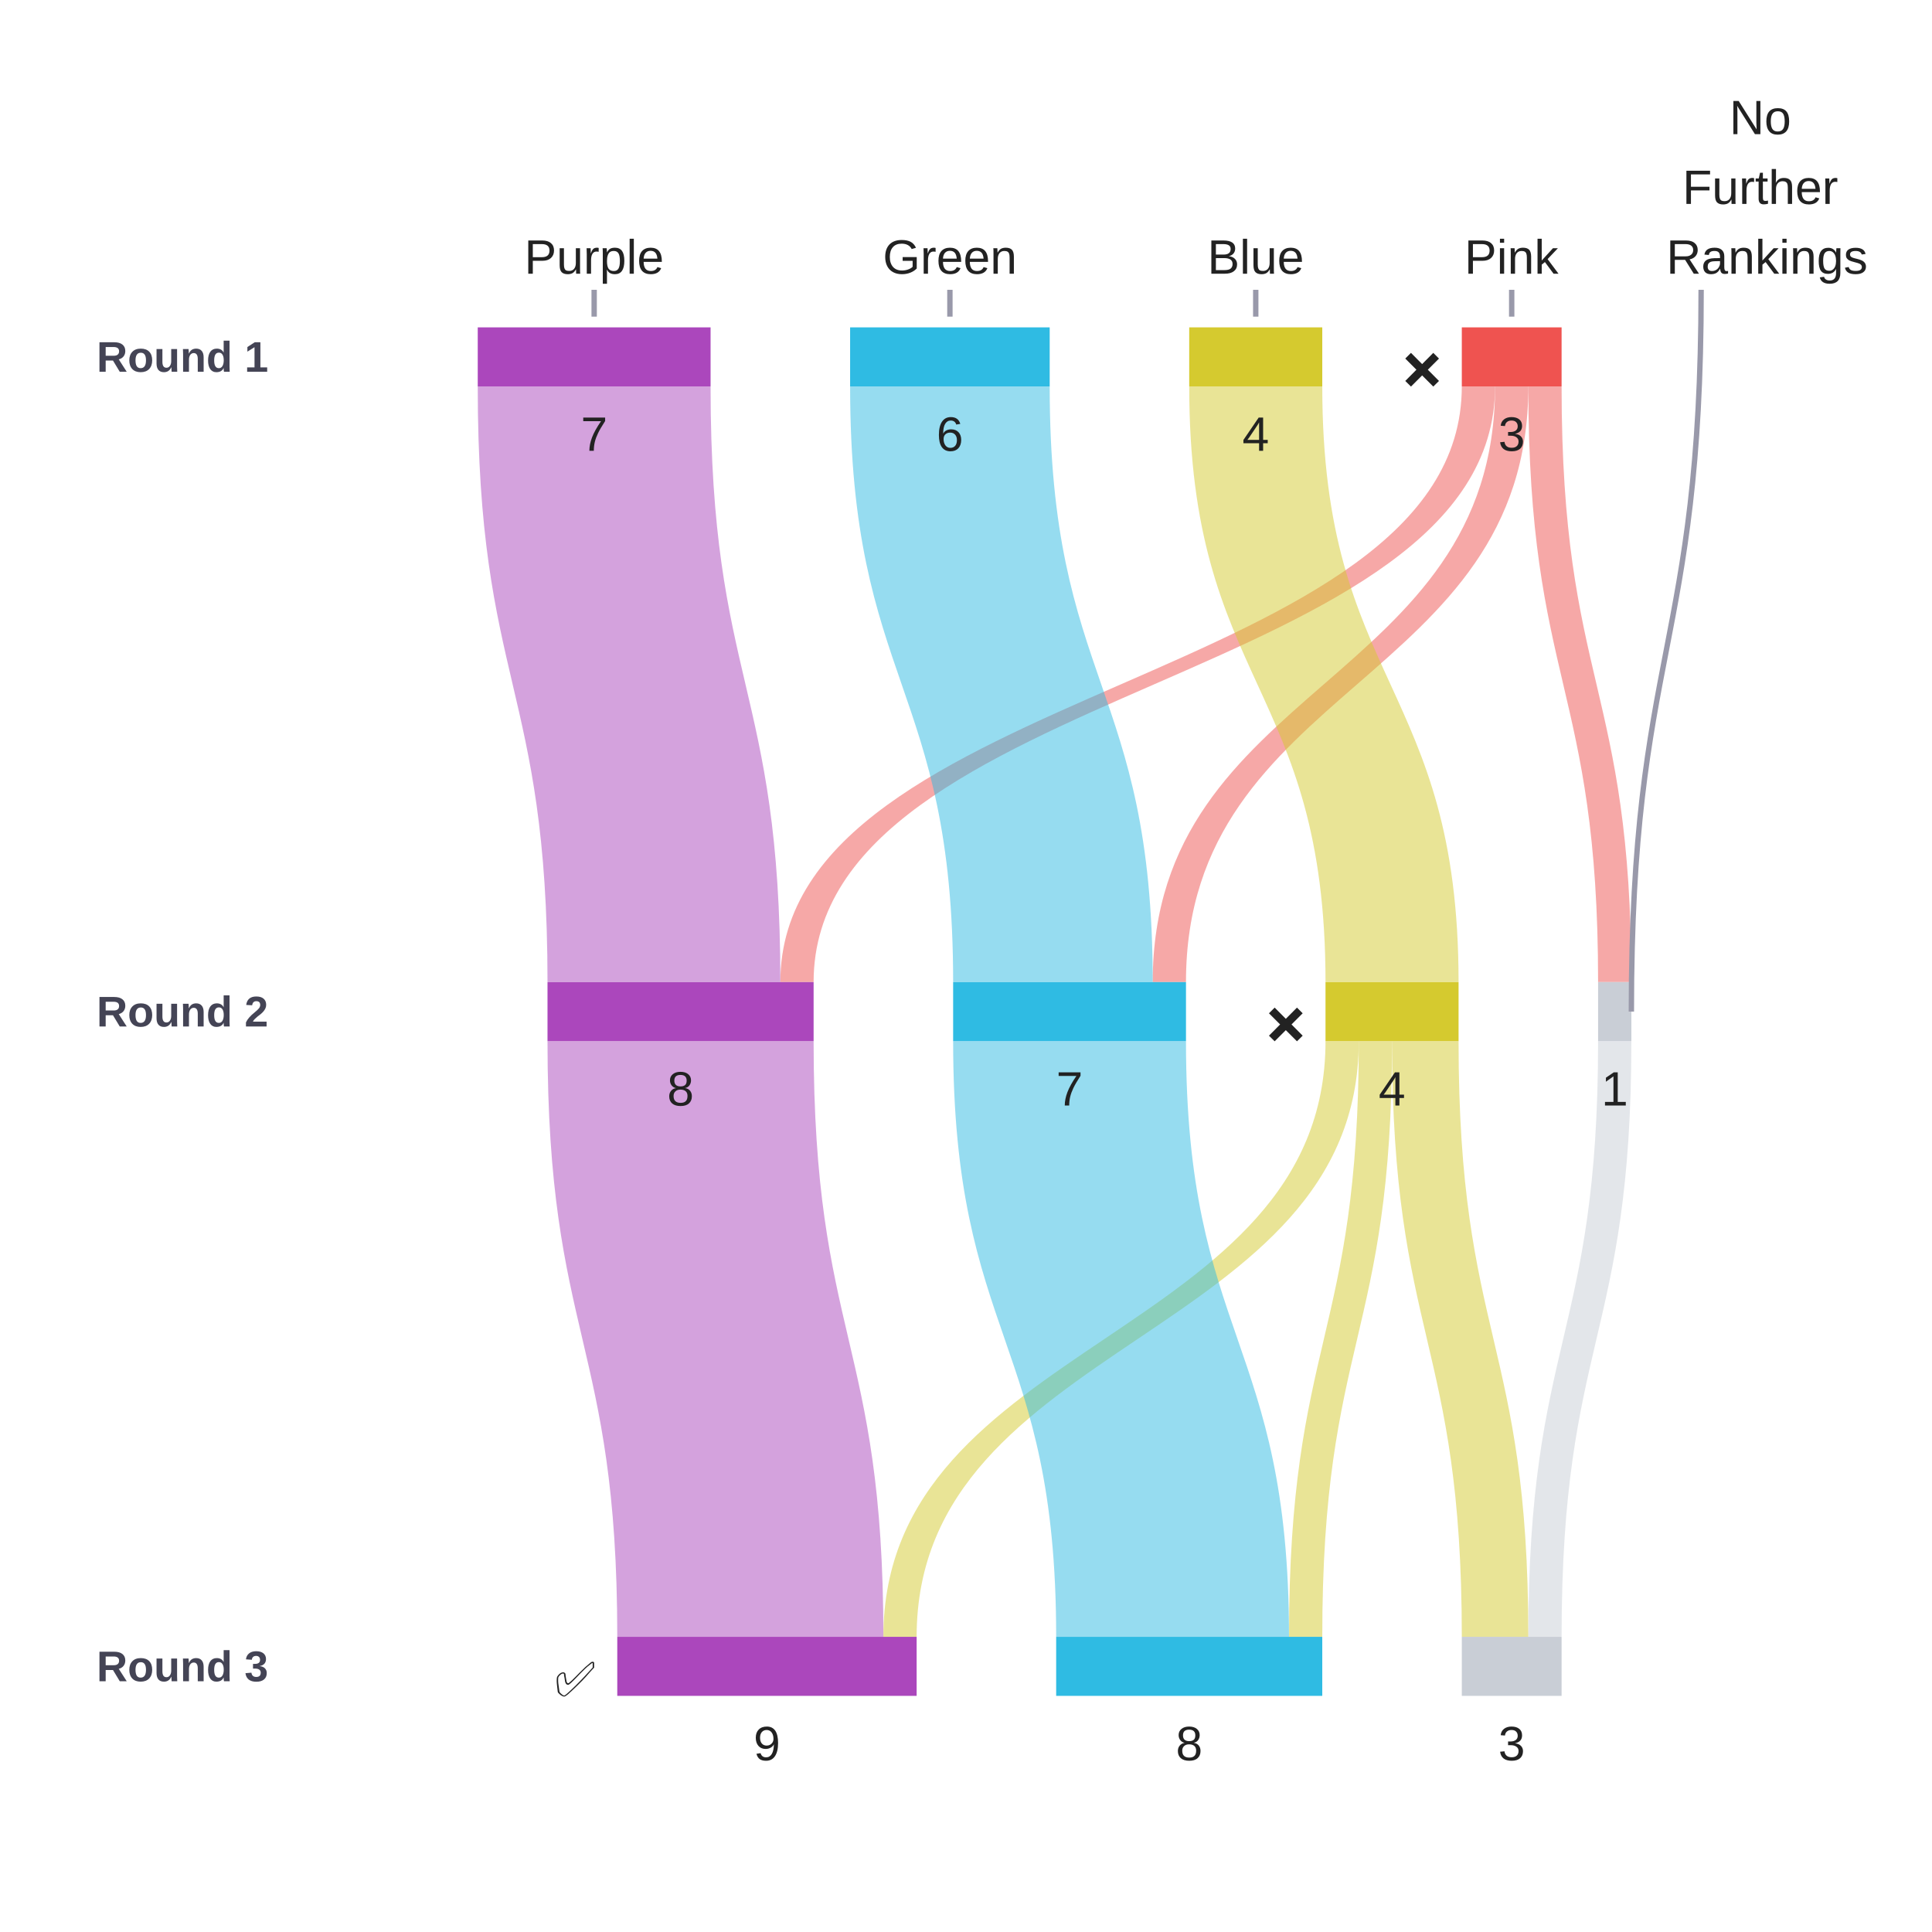
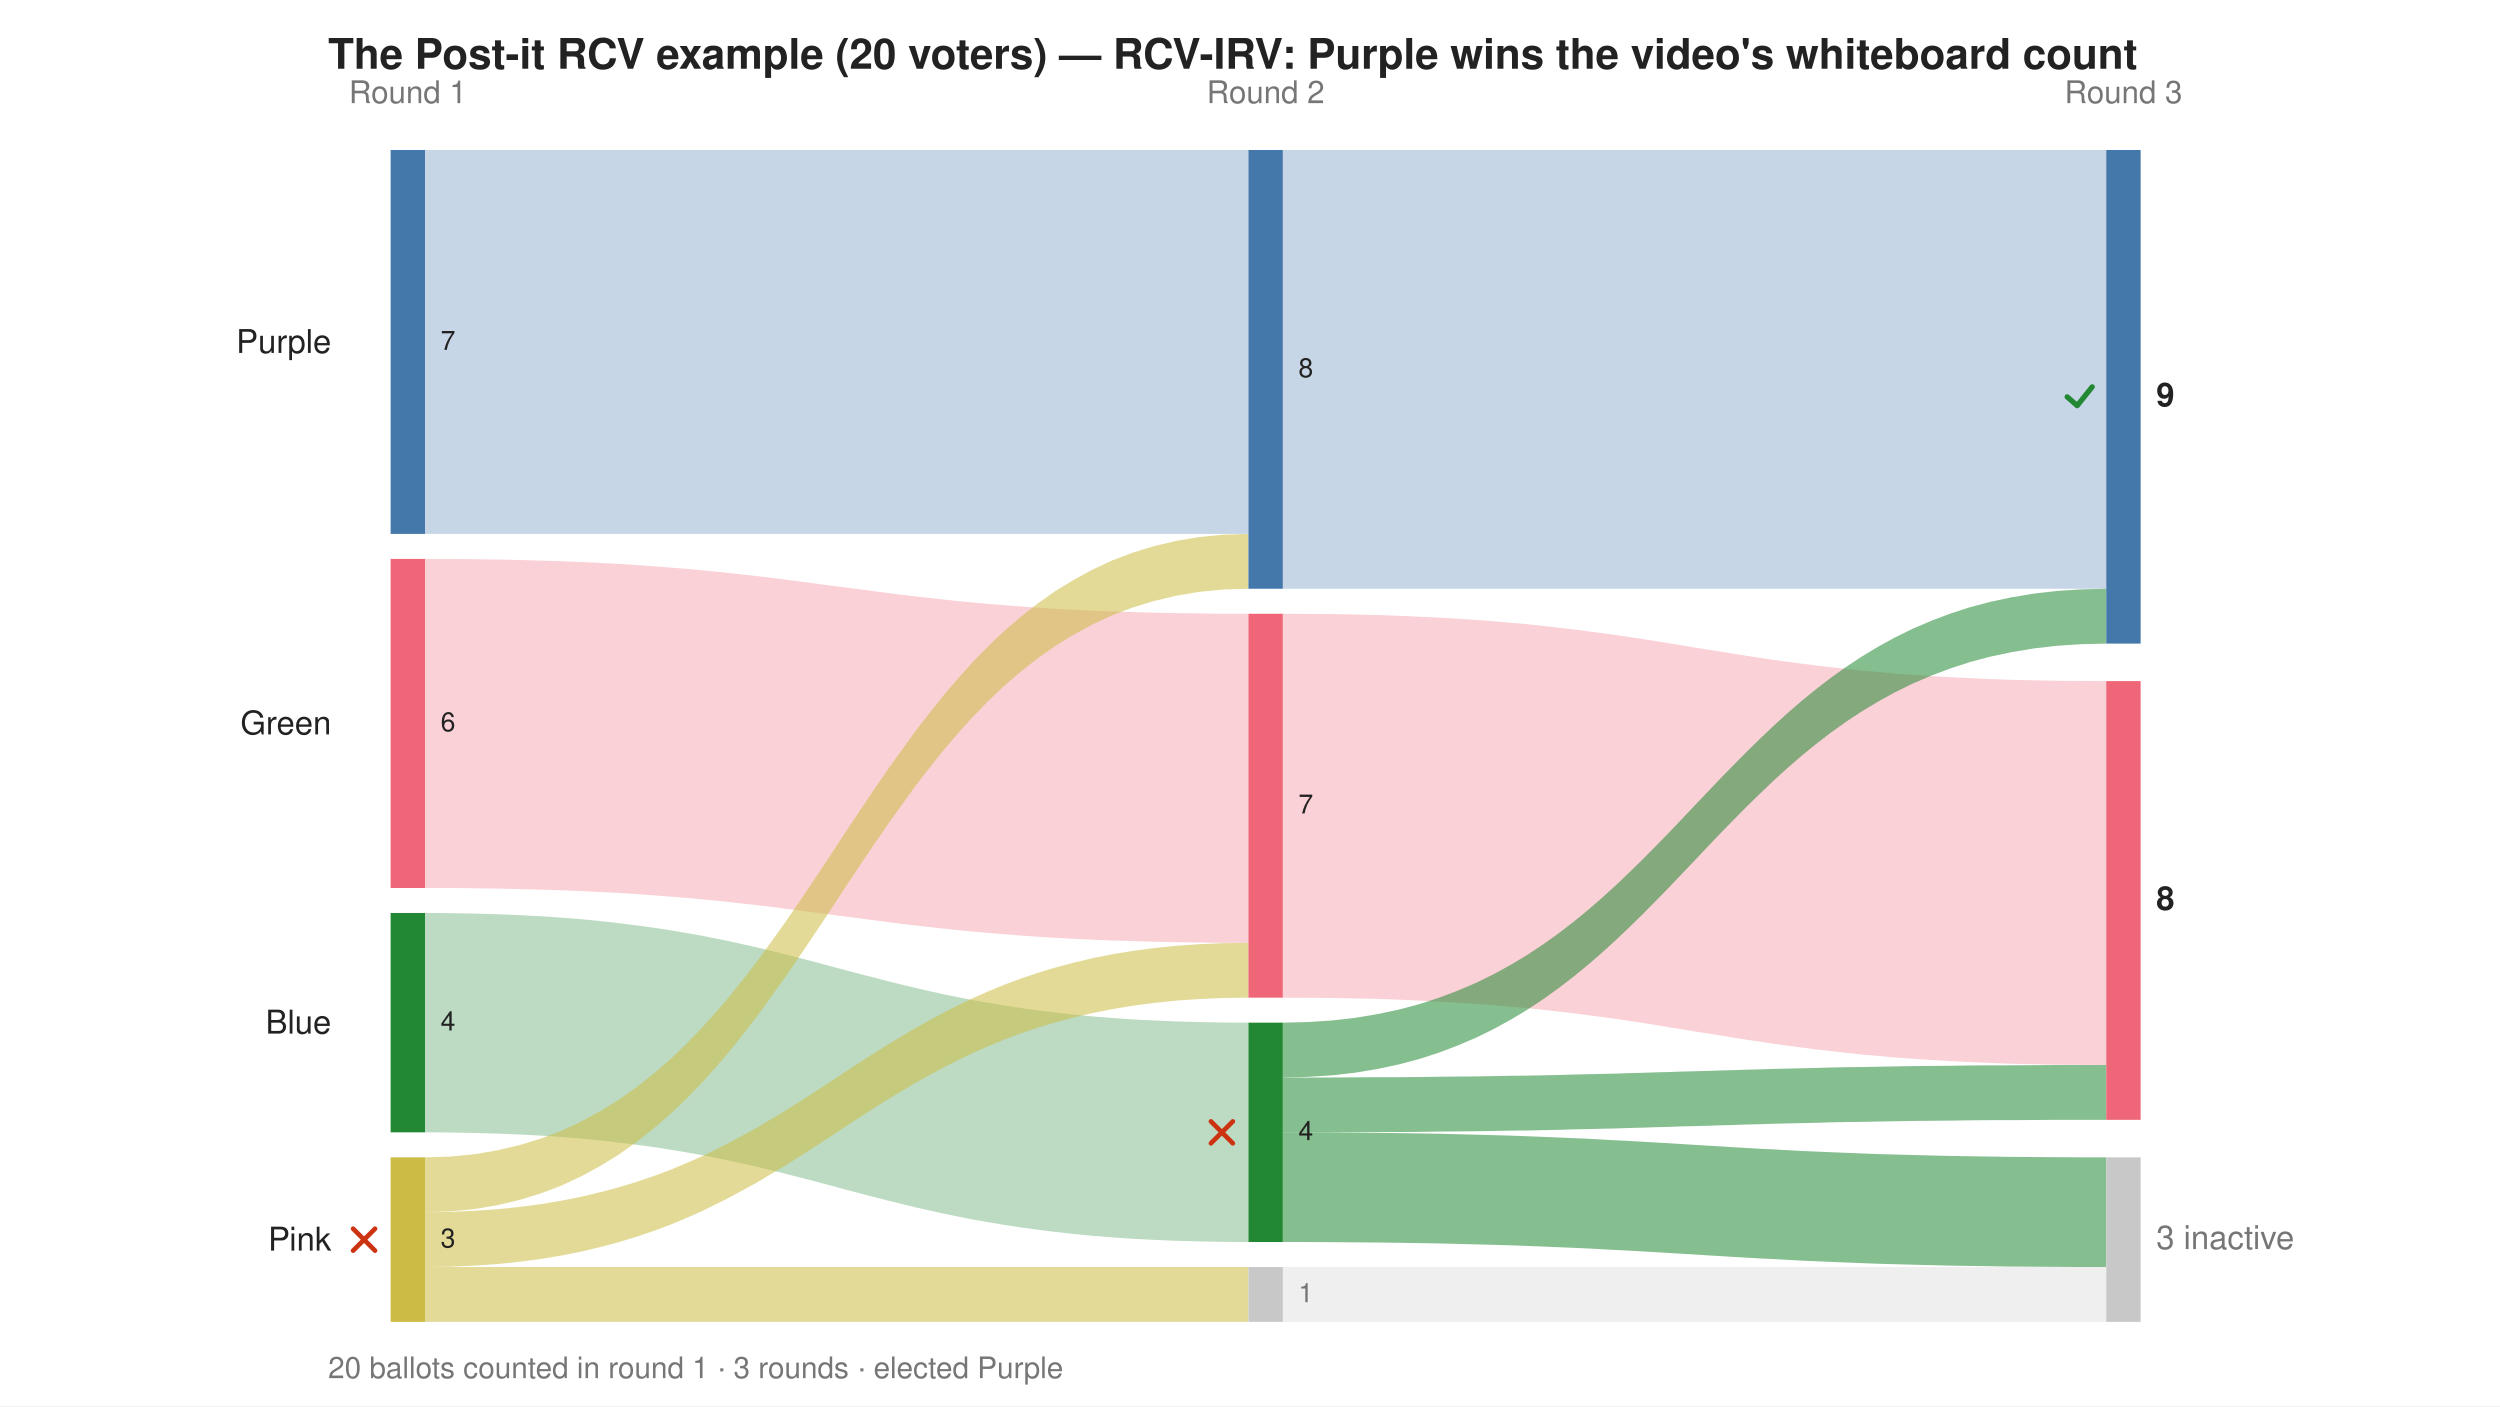
- <svg xmlns="http://www.w3.org/2000/svg" role="img" aria-label="Vote transfer Sankey diagram" width="360" height="360">
-   <style>
-   text { font-family: -apple-system, "Helvetica Neue", Arial, sans-serif; fill: #222; }
-   .value-label { font-size: 9px; }
-   .name-label  { font-size: 9px; }
-   .round-label { font-size: 8px; font-weight: 600; fill: #445; }
-   .marker      { font-size: 9px; }
-   .name-tick   { stroke: #99a; fill: none; stroke-width: 1; }
- </style>
-   <rect x="0" y="0" width="100%" height="100%" fill="#ffffff" />
-   <path class="ribbon" role="presentation" d="M278.584,72 C278.584,127.5 214.792,127.5 214.792,183 L220.99,183 C220.99,127.5 284.782,127.5 284.782,72 Z" fill="#ef5350" fill-opacity="0.5" />
-   <path class="ribbon" role="presentation" d="M272.386,72 C272.386,127.5 145.406,127.5 145.406,183 L151.604,183 C151.604,127.5 278.584,127.5 278.584,72 Z" fill="#ef5350" fill-opacity="0.5" />
-   <path class="ribbon" role="presentation" d="M284.782,72 C284.782,127.5 297.782,127.5 297.782,183 L303.98,183 C303.98,127.5 290.98,127.5 290.98,72 Z" fill="#ef5350" fill-opacity="0.5" />
-   <path class="ribbon" role="presentation" d="M89.02,72 C89.02,127.5 102.02,127.5 102.02,183 L145.406,183 C145.406,127.5 132.406,127.5 132.406,72 Z" fill="#ab47bc" fill-opacity="0.5" />
-   <path class="ribbon" role="presentation" d="M158.406,72 C158.406,127.5 177.604,127.5 177.604,183 L214.792,183 C214.792,127.5 195.594,127.5 195.594,72 Z" fill="#2fbbe3" fill-opacity="0.5" />
-   <path class="ribbon" role="presentation" d="M221.594,72 C221.594,127.5 246.99,127.5 246.99,183 L271.782,183 C271.782,127.5 246.386,127.5 246.386,72 Z" fill="#d5ca2f" fill-opacity="0.5" />
-   <path class="ribbon" role="presentation" d="M253.188,194 C253.188,249.5 240.188,249.5 240.188,305 L246.386,305 C246.386,249.5 259.386,249.5 259.386,194 Z" fill="#d5ca2f" fill-opacity="0.5" />
-   <path class="ribbon" role="presentation" d="M246.99,194 C246.99,249.5 164.604,249.5 164.604,305 L170.802,305 C170.802,249.5 253.188,249.5 253.188,194 Z" fill="#d5ca2f" fill-opacity="0.5" />
-   <path class="ribbon" role="presentation" d="M259.386,194 C259.386,249.5 272.386,249.5 272.386,305 L284.782,305 C284.782,249.5 271.782,249.5 271.782,194 Z" fill="#d5ca2f" fill-opacity="0.5" />
-   <path class="ribbon" role="presentation" d="M102.02,194 C102.02,249.5 115.02,249.5 115.02,305 L164.604,305 C164.604,249.5 151.604,249.5 151.604,194 Z" fill="#ab47bc" fill-opacity="0.5" />
-   <path class="ribbon" role="presentation" d="M177.604,194 C177.604,249.5 196.802,249.5 196.802,305 L240.188,305 C240.188,249.5 220.99,249.5 220.99,194 Z" fill="#2fbbe3" fill-opacity="0.5" />
-   <path class="ribbon" role="presentation" d="M297.782,194 C297.782,249.5 284.782,249.5 284.782,305 L290.98,305 C290.98,249.5 303.98,249.5 303.98,194 Z" fill="#c9ced6" fill-opacity="0.5" />
-   <rect class="node" role="presentation" x="89.02" y="61" width="43.386" height="11" fill="#ab47bc" />
-   <rect class="node" role="presentation" x="158.406" y="61" width="37.188" height="11" fill="#2fbbe3" />
-   <rect class="node" role="presentation" x="221.594" y="61" width="24.792" height="11" fill="#d5ca2f" />
-   <rect class="node" role="presentation" x="272.386" y="61" width="18.594" height="11" fill="#ef5350" />
-   <rect class="node" role="presentation" x="102.02" y="183" width="49.584" height="11" fill="#ab47bc" />
-   <rect class="node" role="presentation" x="177.604" y="183" width="43.386" height="11" fill="#2fbbe3" />
-   <rect class="node" role="presentation" x="246.99" y="183" width="24.792" height="11" fill="#d5ca2f" />
-   <rect class="node" role="presentation" x="297.782" y="183" width="6.198" height="11" fill="#c9ced6" />
-   <rect class="node" role="presentation" x="115.02" y="305" width="55.782" height="11" fill="#ab47bc" />
-   <rect class="node" role="presentation" x="196.802" y="305" width="49.584" height="11" fill="#2fbbe3" />
-   <rect class="node" role="presentation" x="272.386" y="305" width="18.594" height="11" fill="#c9ced6" />
-   <text class="value-label" text-anchor="middle" x="110.713" y="84">7</text>
-   <text class="value-label" text-anchor="middle" x="177" y="84">6</text>
-   <text class="value-label" text-anchor="middle" x="233.99" y="84">4</text>
-   <text class="value-label" text-anchor="middle" x="281.683" y="84">3</text>
-   <text class="marker" text-anchor="end" x="268.386" y="72">❌</text>
-   <text class="value-label" text-anchor="middle" x="126.812" y="206">8</text>
-   <text class="value-label" text-anchor="middle" x="199.297" y="206">7</text>
-   <text class="value-label" text-anchor="middle" x="259.386" y="206">4</text>
-   <text class="marker" text-anchor="end" x="242.99" y="194">❌</text>
-   <text class="value-label" text-anchor="middle" x="300.881" y="206">1</text>
-   <text class="value-label" text-anchor="middle" x="142.911" y="328">9</text>
-   <text class="marker" text-anchor="end" x="111.02" y="316">✅</text>
-   <text class="value-label" text-anchor="middle" x="221.594" y="328">8</text>
-   <text class="value-label" text-anchor="middle" x="281.683" y="328">3</text>
-   <text class="round-label" text-anchor="end" dominant-baseline="central" x="50" y="66.5">Round 1</text>
-   <text class="round-label" text-anchor="end" dominant-baseline="central" x="50" y="188.5">Round 2</text>
-   <text class="round-label" text-anchor="end" dominant-baseline="central" x="50" y="310.5">Round 3</text>
-   <path class="name-tick" d="M 110.713,54 L 110.713,59" />
-   <path class="name-tick" d="M 177,54 L 177,59" />
-   <path class="name-tick" d="M 233.99,54 L 233.99,59" />
-   <path class="name-tick" d="M 281.683,54 L 281.683,59" />
-   <path class="name-tick" d="M 316.98,54 C 316.98,121.25 303.98,121.25 303.98,188.5" />
-   <text class="name-label" text-anchor="middle">
-     <tspan x="110.713" y="51">Purple</tspan>
-   </text>
-   <text class="name-label" text-anchor="middle">
-     <tspan x="177" y="51">Green</tspan>
-   </text>
-   <text class="name-label" text-anchor="middle">
-     <tspan x="233.99" y="51">Blue</tspan>
-   </text>
-   <text class="name-label" text-anchor="middle">
-     <tspan x="281.632" y="51">Pink</tspan>
-   </text>
-   <text class="name-label" text-anchor="middle">
-     <tspan x="329.261" y="25">No</tspan>
-     <tspan x="329.261" y="38">Further</tspan>
-     <tspan x="329.261" y="51">Rankings</tspan>
-   </text>
+ <svg xmlns="http://www.w3.org/2000/svg" viewBox="0 0 1600 900" width="1600" height="900" font-family="Helvetica,Arial,sans-serif">
+   <rect x="0.0" y="0.0" width="1600.0" height="900.0" fill="#FFFFFF" />
+   <text x="210.0" y="44.0" font-size="27" text-anchor="start" fill="#222222" font-weight="bold">The Post-it RCV example (20 voters) — RCV-IRV: Purple wins the video's whiteboard count</text>
+   <text x="261.0" y="66.0" font-size="20" text-anchor="middle" fill="#767676" font-weight="normal">Round 1</text>
+   <text x="810.0" y="66.0" font-size="20" text-anchor="middle" fill="#767676" font-weight="normal">Round 2</text>
+   <text x="1359.0" y="66.0" font-size="20" text-anchor="middle" fill="#767676" font-weight="normal">Round 3</text>
+   <polygon points="272.0,96.0 288.1,96.0 303.6,96.0 318.4,96.0 332.7,96.0 346.4,96.0 359.5,96.0 372.1,96.0 384.2,96.0 395.9,96.0 407.1,96.0 418.0,96.0 428.5,96.0 438.6,96.0 448.4,96.0 457.9,96.0 467.2,96.0 476.2,96.0 485.1,96.0 493.7,96.0 502.3,96.0 510.7,96.0 519.0,96.0 527.3,96.0 535.5,96.0 543.7,96.0 552.0,96.0 560.3,96.0 568.7,96.0 577.3,96.0 585.9,96.0 594.8,96.0 603.8,96.0 613.1,96.0 622.6,96.0 632.4,96.0 642.5,96.0 653.0,96.0 663.9,96.0 675.1,96.0 686.8,96.0 698.9,96.0 711.5,96.0 724.6,96.0 738.3,96.0 752.6,96.0 767.4,96.0 782.9,96.0 799.0,96.0 799.0,341.7 782.9,341.7 767.4,341.7 752.6,341.7 738.3,341.7 724.6,341.7 711.5,341.7 698.9,341.7 686.8,341.7 675.1,341.7 663.9,341.7 653.0,341.7 642.5,341.7 632.4,341.7 622.6,341.7 613.1,341.7 603.8,341.7 594.8,341.7 585.9,341.7 577.3,341.7 568.7,341.7 560.3,341.7 552.0,341.7 543.7,341.7 535.5,341.7 527.3,341.7 519.0,341.7 510.7,341.7 502.3,341.7 493.7,341.7 485.1,341.7 476.2,341.7 467.2,341.7 457.9,341.7 448.4,341.7 438.6,341.7 428.5,341.7 418.0,341.7 407.1,341.7 395.9,341.7 384.2,341.7 372.1,341.7 359.5,341.7 346.4,341.7 332.7,341.7 318.4,341.7 303.6,341.7 288.1,341.7 272.0,341.7" fill="#4477AA" fill-opacity="0.3" />
+   <polygon points="272.0,357.7 288.1,357.7 303.6,357.9 318.4,358.1 332.7,358.4 346.4,358.8 359.5,359.2 372.1,359.7 384.2,360.3 395.9,360.9 407.1,361.6 418.0,362.4 428.5,363.2 438.6,364.0 448.4,364.9 457.9,365.8 467.2,366.8 476.2,367.8 485.1,368.8 493.7,369.8 502.3,370.9 510.7,372.0 519.0,373.1 527.3,374.2 535.5,375.3 543.7,376.3 552.0,377.4 560.3,378.5 568.7,379.6 577.3,380.7 585.9,381.7 594.8,382.7 603.8,383.7 613.1,384.7 622.6,385.6 632.4,386.5 642.5,387.3 653.0,388.1 663.9,388.9 675.1,389.6 686.8,390.2 698.9,390.8 711.5,391.3 724.6,391.7 738.3,392.1 752.6,392.4 767.4,392.6 782.9,392.8 799.0,392.8 799.0,603.4 782.9,603.4 767.4,603.2 752.6,603.0 738.3,602.7 724.6,602.3 711.5,601.9 698.9,601.4 686.8,600.8 675.1,600.2 663.9,599.5 653.0,598.7 642.5,597.9 632.4,597.1 622.6,596.2 613.1,595.3 603.8,594.3 594.8,593.3 585.9,592.3 577.3,591.3 568.7,590.2 560.3,589.1 552.0,588.0 543.7,586.9 535.5,585.9 527.3,584.8 519.0,583.7 510.7,582.6 502.3,581.5 493.7,580.4 485.1,579.4 476.2,578.4 467.2,577.4 457.9,576.4 448.4,575.5 438.6,574.6 428.5,573.8 418.0,573.0 407.1,572.2 395.9,571.5 384.2,570.9 372.1,570.3 359.5,569.8 346.4,569.4 332.7,569.0 318.4,568.7 303.6,568.5 288.1,568.3 272.0,568.3" fill="#EE6677" fill-opacity="0.3" />
+   <polygon points="272.0,584.3 288.1,584.4 303.6,584.7 318.4,585.1 332.7,585.7 346.4,586.4 359.5,587.3 372.1,588.3 384.2,589.5 395.9,590.8 407.1,592.2 418.0,593.7 428.5,595.3 438.6,597.0 448.4,598.7 457.9,600.6 467.2,602.5 476.2,604.5 485.1,606.5 493.7,608.6 502.3,610.7 510.7,612.9 519.0,615.0 527.3,617.2 535.5,619.4 543.7,621.6 552.0,623.8 560.3,625.9 568.7,628.1 577.3,630.2 585.9,632.3 594.8,634.3 603.8,636.3 613.1,638.2 622.6,640.1 632.4,641.8 642.5,643.5 653.0,645.1 663.9,646.6 675.1,648.0 686.8,649.3 698.9,650.5 711.5,651.5 724.6,652.4 738.3,653.1 752.6,653.7 767.4,654.1 782.9,654.4 799.0,654.5 799.0,794.9 782.9,794.8 767.4,794.5 752.6,794.1 738.3,793.5 724.6,792.8 711.5,791.9 698.9,790.9 686.8,789.7 675.1,788.4 663.9,787.0 653.0,785.5 642.5,783.9 632.4,782.2 622.6,780.5 613.1,778.6 603.8,776.7 594.8,774.7 585.9,772.7 577.3,770.6 568.7,768.5 560.3,766.3 552.0,764.2 543.7,762.0 535.5,759.8 527.3,757.6 519.0,755.4 510.7,753.3 502.3,751.1 493.7,749.0 485.1,746.9 476.2,744.9 467.2,742.9 457.9,741.0 448.4,739.1 438.6,737.4 428.5,735.7 418.0,734.1 407.1,732.6 395.9,731.2 384.2,729.9 372.1,728.7 359.5,727.7 346.4,726.8 332.7,726.1 318.4,725.5 303.6,725.1 288.1,724.8 272.0,724.7" fill="#228833" fill-opacity="0.3" />
+   <polygon points="272.0,740.7 288.1,740.2 303.6,738.7 318.4,736.2 332.7,732.8 346.4,728.6 359.5,723.6 372.1,717.7 384.2,711.1 395.9,703.9 407.1,696.0 418.0,687.4 428.5,678.4 438.6,668.8 448.4,658.7 457.9,648.2 467.2,637.3 476.2,626.0 485.1,614.5 493.7,602.6 502.3,590.6 510.7,578.4 519.0,566.1 527.3,553.7 535.5,541.2 543.7,528.7 552.0,516.3 560.3,504.0 568.7,491.8 577.3,479.8 585.9,467.9 594.8,456.4 603.8,445.1 613.1,434.2 622.6,423.7 632.4,413.6 642.5,404.0 653.0,395.0 663.9,386.4 675.1,378.5 686.8,371.3 698.9,364.7 711.5,358.8 724.6,353.8 738.3,349.6 752.6,346.2 767.4,343.7 782.9,342.2 799.0,341.7 799.0,376.8 782.9,377.3 767.4,378.8 752.6,381.3 738.3,384.7 724.6,388.9 711.5,393.9 698.9,399.8 686.8,406.4 675.1,413.6 663.9,421.5 653.0,430.1 642.5,439.1 632.4,448.7 622.6,458.8 613.1,469.3 603.8,480.2 594.8,491.5 585.9,503.0 577.3,514.9 568.7,526.9 560.3,539.1 552.0,551.4 543.7,563.8 535.5,576.3 527.3,588.8 519.0,601.2 510.7,613.5 502.3,625.7 493.7,637.7 485.1,649.6 476.2,661.1 467.2,672.4 457.9,683.3 448.4,693.8 438.6,703.9 428.5,713.5 418.0,722.5 407.1,731.1 395.9,739.0 384.2,746.2 372.1,752.8 359.5,758.7 346.4,763.7 332.7,767.9 318.4,771.3 303.6,773.8 288.1,775.3 272.0,775.8" fill="#CCBB44" fill-opacity="0.55" />
+   <polygon points="272.0,775.8 288.1,775.6 303.6,774.9 318.4,773.9 332.7,772.4 346.4,770.6 359.5,768.4 372.1,765.9 384.2,763.0 395.9,759.9 407.1,756.5 418.0,752.8 428.5,748.9 438.6,744.7 448.4,740.4 457.9,735.8 467.2,731.1 476.2,726.2 485.1,721.3 493.7,716.1 502.3,711.0 510.7,705.7 519.0,700.4 527.3,695.0 535.5,689.6 543.7,684.2 552.0,678.8 560.3,673.5 568.7,668.2 577.3,663.1 585.9,657.9 594.8,653.0 603.8,648.1 613.1,643.4 622.6,638.8 632.4,634.5 642.5,630.3 653.0,626.4 663.9,622.7 675.1,619.3 686.8,616.2 698.9,613.3 711.5,610.8 724.6,608.6 738.3,606.8 752.6,605.3 767.4,604.3 782.9,603.6 799.0,603.4 799.0,638.5 782.9,638.7 767.4,639.4 752.6,640.4 738.3,641.9 724.6,643.7 711.5,645.9 698.9,648.4 686.8,651.3 675.1,654.4 663.9,657.8 653.0,661.5 642.5,665.4 632.4,669.6 622.6,673.9 613.1,678.5 603.8,683.2 594.8,688.1 585.9,693.0 577.3,698.2 568.7,703.3 560.3,708.6 552.0,713.9 543.7,719.3 535.5,724.7 527.3,730.1 519.0,735.5 510.7,740.8 502.3,746.1 493.7,751.2 485.1,756.4 476.2,761.3 467.2,766.2 457.9,770.9 448.4,775.5 438.6,779.8 428.5,784.0 418.0,787.9 407.1,791.6 395.9,795.0 384.2,798.1 372.1,801.0 359.5,803.5 346.4,805.7 332.7,807.5 318.4,809.0 303.6,810.0 288.1,810.7 272.0,810.9" fill="#CCBB44" fill-opacity="0.55" />
+   <polygon points="272.0,810.9 288.1,810.9 303.6,810.9 318.4,810.9 332.7,810.9 346.4,810.9 359.5,810.9 372.1,810.9 384.2,810.9 395.9,810.9 407.1,810.9 418.0,810.9 428.5,810.9 438.6,810.9 448.4,810.9 457.9,810.9 467.2,810.9 476.2,810.9 485.1,810.9 493.7,810.9 502.3,810.9 510.7,810.9 519.0,810.9 527.3,810.9 535.5,810.9 543.7,810.9 552.0,810.9 560.3,810.9 568.7,810.9 577.3,810.9 585.9,810.9 594.8,810.9 603.8,810.9 613.1,810.9 622.6,810.9 632.4,810.9 642.5,810.9 653.0,810.9 663.9,810.9 675.1,810.9 686.8,810.9 698.9,810.9 711.5,810.9 724.6,810.9 738.3,810.9 752.6,810.9 767.4,810.9 782.9,810.9 799.0,810.9 799.0,846.0 782.9,846.0 767.4,846.0 752.6,846.0 738.3,846.0 724.6,846.0 711.5,846.0 698.9,846.0 686.8,846.0 675.1,846.0 663.9,846.0 653.0,846.0 642.5,846.0 632.4,846.0 622.6,846.0 613.1,846.0 603.8,846.0 594.8,846.0 585.9,846.0 577.3,846.0 568.7,846.0 560.3,846.0 552.0,846.0 543.7,846.0 535.5,846.0 527.3,846.0 519.0,846.0 510.7,846.0 502.3,846.0 493.7,846.0 485.1,846.0 476.2,846.0 467.2,846.0 457.9,846.0 448.4,846.0 438.6,846.0 428.5,846.0 418.0,846.0 407.1,846.0 395.9,846.0 384.2,846.0 372.1,846.0 359.5,846.0 346.4,846.0 332.7,846.0 318.4,846.0 303.6,846.0 288.1,846.0 272.0,846.0" fill="#CCBB44" fill-opacity="0.55" />
+   <polygon points="821.0,96.0 837.1,96.0 852.6,96.0 867.4,96.0 881.7,96.0 895.4,96.0 908.5,96.0 921.1,96.0 933.2,96.0 944.9,96.0 956.1,96.0 967.0,96.0 977.5,96.0 987.6,96.0 997.4,96.0 1006.9,96.0 1016.2,96.0 1025.2,96.0 1034.1,96.0 1042.7,96.0 1051.3,96.0 1059.7,96.0 1068.0,96.0 1076.3,96.0 1084.5,96.0 1092.7,96.0 1101.0,96.0 1109.3,96.0 1117.7,96.0 1126.3,96.0 1134.9,96.0 1143.8,96.0 1152.8,96.0 1162.1,96.0 1171.6,96.0 1181.4,96.0 1191.5,96.0 1202.0,96.0 1212.9,96.0 1224.1,96.0 1235.8,96.0 1247.9,96.0 1260.5,96.0 1273.6,96.0 1287.3,96.0 1301.6,96.0 1316.4,96.0 1331.9,96.0 1348.0,96.0 1348.0,376.8 1331.9,376.8 1316.4,376.8 1301.6,376.8 1287.3,376.8 1273.6,376.8 1260.5,376.8 1247.9,376.8 1235.8,376.8 1224.1,376.8 1212.9,376.8 1202.0,376.8 1191.5,376.8 1181.4,376.8 1171.6,376.8 1162.1,376.8 1152.8,376.8 1143.8,376.8 1134.9,376.8 1126.3,376.8 1117.7,376.8 1109.3,376.8 1101.0,376.8 1092.7,376.8 1084.5,376.8 1076.3,376.8 1068.0,376.8 1059.7,376.8 1051.3,376.8 1042.7,376.8 1034.1,376.8 1025.2,376.8 1016.2,376.8 1006.9,376.8 997.4,376.8 987.6,376.8 977.5,376.8 967.0,376.8 956.1,376.8 944.9,376.8 933.2,376.8 921.1,376.8 908.5,376.8 895.4,376.8 881.7,376.8 867.4,376.8 852.6,376.8 837.1,376.8 821.0,376.8" fill="#4477AA" fill-opacity="0.3" />
+   <polygon points="821.0,392.8 837.1,392.9 852.6,393.0 867.4,393.3 881.7,393.6 895.4,394.1 908.5,394.7 921.1,395.3 933.2,396.0 944.9,396.8 956.1,397.6 967.0,398.6 977.5,399.5 987.6,400.6 997.4,401.7 1006.9,402.8 1016.2,404.0 1025.2,405.2 1034.1,406.4 1042.7,407.7 1051.3,409.0 1059.7,410.3 1068.0,411.7 1076.3,413.0 1084.5,414.4 1092.7,415.7 1101.0,417.0 1109.3,418.4 1117.7,419.7 1126.3,421.0 1134.9,422.3 1143.8,423.5 1152.8,424.7 1162.1,425.9 1171.6,427.0 1181.4,428.1 1191.5,429.2 1202.0,430.1 1212.9,431.1 1224.1,431.9 1235.8,432.7 1247.9,433.4 1260.5,434.0 1273.6,434.6 1287.3,435.1 1301.6,435.4 1316.4,435.7 1331.9,435.8 1348.0,435.9 1348.0,681.6 1331.9,681.5 1316.4,681.4 1301.6,681.1 1287.3,680.8 1273.6,680.3 1260.5,679.7 1247.9,679.1 1235.8,678.4 1224.1,677.6 1212.9,676.8 1202.0,675.8 1191.5,674.9 1181.4,673.8 1171.6,672.7 1162.1,671.6 1152.8,670.4 1143.8,669.2 1134.9,668.0 1126.3,666.7 1117.7,665.4 1109.3,664.1 1101.0,662.7 1092.7,661.4 1084.5,660.1 1076.3,658.7 1068.0,657.4 1059.7,656.0 1051.3,654.7 1042.7,653.4 1034.1,652.1 1025.2,650.9 1016.2,649.7 1006.9,648.5 997.4,647.4 987.6,646.3 977.5,645.2 967.0,644.3 956.1,643.3 944.9,642.5 933.2,641.7 921.1,641.0 908.5,640.4 895.4,639.8 881.7,639.3 867.4,639.0 852.6,638.7 837.1,638.6 821.0,638.5" fill="#EE6677" fill-opacity="0.3" />
+   <polygon points="821.0,654.5 837.1,654.1 852.6,653.1 867.4,651.4 881.7,649.0 895.4,646.1 908.5,642.6 921.1,638.5 933.2,633.9 944.9,628.9 956.1,623.4 967.0,617.4 977.5,611.1 987.6,604.4 997.4,597.4 1006.9,590.1 1016.2,582.5 1025.2,574.7 1034.1,566.6 1042.7,558.4 1051.3,550.0 1059.7,541.5 1068.0,533.0 1076.3,524.3 1084.5,515.6 1092.7,507.0 1101.0,498.3 1109.3,489.8 1117.7,481.3 1126.3,472.9 1134.9,464.7 1143.8,456.6 1152.8,448.8 1162.1,441.2 1171.6,433.9 1181.4,426.9 1191.5,420.2 1202.0,413.9 1212.9,407.9 1224.1,402.4 1235.8,397.4 1247.9,392.8 1260.5,388.7 1273.6,385.2 1287.3,382.3 1301.6,379.9 1316.4,378.2 1331.9,377.2 1348.0,376.8 1348.0,411.9 1331.9,412.3 1316.4,413.3 1301.6,415.0 1287.3,417.4 1273.6,420.3 1260.5,423.8 1247.9,427.9 1235.8,432.5 1224.1,437.5 1212.9,443.0 1202.0,449.0 1191.5,455.3 1181.4,462.0 1171.6,469.0 1162.1,476.3 1152.8,483.9 1143.8,491.7 1134.9,499.8 1126.3,508.0 1117.7,516.4 1109.3,524.9 1101.0,533.4 1092.7,542.1 1084.5,550.8 1076.3,559.4 1068.0,568.1 1059.7,576.6 1051.3,585.1 1042.7,593.5 1034.1,601.7 1025.2,609.8 1016.2,617.6 1006.9,625.2 997.4,632.5 987.6,639.5 977.5,646.2 967.0,652.5 956.1,658.5 944.9,664.0 933.2,669.0 921.1,673.6 908.5,677.7 895.4,681.2 881.7,684.1 867.4,686.5 852.6,688.2 837.1,689.2 821.0,689.6" fill="#228833" fill-opacity="0.55" />
+   <polygon points="821.0,689.6 837.1,689.6 852.6,689.6 867.4,689.5 881.7,689.4 895.4,689.4 908.5,689.3 921.1,689.1 933.2,689.0 944.9,688.9 956.1,688.7 967.0,688.5 977.5,688.4 987.6,688.2 997.4,688.0 1006.9,687.7 1016.2,687.5 1025.2,687.3 1034.1,687.1 1042.7,686.8 1051.3,686.6 1059.7,686.3 1068.0,686.1 1076.3,685.8 1084.5,685.6 1092.7,685.4 1101.0,685.1 1109.3,684.9 1117.7,684.6 1126.3,684.4 1134.9,684.1 1143.8,683.9 1152.8,683.7 1162.1,683.5 1171.6,683.2 1181.4,683.0 1191.5,682.9 1202.0,682.7 1212.9,682.5 1224.1,682.3 1235.8,682.2 1247.9,682.1 1260.5,681.9 1273.6,681.8 1287.3,681.8 1301.6,681.7 1316.4,681.6 1331.9,681.6 1348.0,681.6 1348.0,716.7 1331.9,716.7 1316.4,716.7 1301.6,716.8 1287.3,716.9 1273.6,716.9 1260.5,717.0 1247.9,717.2 1235.8,717.3 1224.1,717.4 1212.9,717.6 1202.0,717.8 1191.5,718.0 1181.4,718.1 1171.6,718.3 1162.1,718.6 1152.8,718.8 1143.8,719.0 1134.9,719.2 1126.3,719.5 1117.7,719.7 1109.3,720.0 1101.0,720.2 1092.7,720.5 1084.5,720.7 1076.3,720.9 1068.0,721.2 1059.7,721.4 1051.3,721.7 1042.7,721.9 1034.1,722.2 1025.2,722.4 1016.2,722.6 1006.9,722.8 997.4,723.1 987.6,723.3 977.5,723.5 967.0,723.6 956.1,723.8 944.9,724.0 933.2,724.1 921.1,724.2 908.5,724.4 895.4,724.5 881.7,724.5 867.4,724.6 852.6,724.7 837.1,724.7 821.0,724.7" fill="#228833" fill-opacity="0.55" />
+   <polygon points="821.0,724.7 837.1,724.7 852.6,724.8 867.4,724.9 881.7,725.0 895.4,725.2 908.5,725.4 921.1,725.6 933.2,725.9 944.9,726.2 956.1,726.5 967.0,726.8 977.5,727.2 987.6,727.6 997.4,728.0 1006.9,728.4 1016.2,728.8 1025.2,729.3 1034.1,729.8 1042.7,730.2 1051.3,730.7 1059.7,731.2 1068.0,731.7 1076.3,732.2 1084.5,732.7 1092.7,733.2 1101.0,733.7 1109.3,734.2 1117.7,734.7 1126.3,735.2 1134.9,735.6 1143.8,736.1 1152.8,736.6 1162.1,737.0 1171.6,737.4 1181.4,737.8 1191.5,738.2 1202.0,738.6 1212.9,738.9 1224.1,739.2 1235.8,739.5 1247.9,739.8 1260.5,740.0 1273.6,740.2 1287.3,740.4 1301.6,740.5 1316.4,740.6 1331.9,740.7 1348.0,740.7 1348.0,810.9 1331.9,810.9 1316.4,810.8 1301.6,810.7 1287.3,810.6 1273.6,810.4 1260.5,810.2 1247.9,810.0 1235.8,809.7 1224.1,809.4 1212.9,809.1 1202.0,808.8 1191.5,808.4 1181.4,808.0 1171.6,807.6 1162.1,807.2 1152.8,806.8 1143.8,806.3 1134.9,805.8 1126.3,805.4 1117.7,804.9 1109.3,804.4 1101.0,803.9 1092.7,803.4 1084.5,802.9 1076.3,802.4 1068.0,801.9 1059.7,801.4 1051.3,800.9 1042.7,800.4 1034.1,800.0 1025.2,799.5 1016.2,799.0 1006.9,798.6 997.4,798.2 987.6,797.8 977.5,797.4 967.0,797.0 956.1,796.7 944.9,796.4 933.2,796.1 921.1,795.8 908.5,795.6 895.4,795.4 881.7,795.2 867.4,795.1 852.6,795.0 837.1,794.9 821.0,794.9" fill="#228833" fill-opacity="0.55" />
+   <polygon points="821.0,810.9 837.1,810.9 852.6,810.9 867.4,810.9 881.7,810.9 895.4,810.9 908.5,810.9 921.1,810.9 933.2,810.9 944.9,810.9 956.1,810.9 967.0,810.9 977.5,810.9 987.6,810.9 997.4,810.9 1006.9,810.9 1016.2,810.9 1025.2,810.9 1034.1,810.9 1042.7,810.9 1051.3,810.9 1059.7,810.9 1068.0,810.9 1076.3,810.9 1084.5,810.9 1092.7,810.9 1101.0,810.9 1109.3,810.9 1117.7,810.9 1126.3,810.9 1134.9,810.9 1143.8,810.9 1152.8,810.9 1162.1,810.9 1171.6,810.9 1181.4,810.9 1191.5,810.9 1202.0,810.9 1212.9,810.9 1224.1,810.9 1235.8,810.9 1247.9,810.9 1260.5,810.9 1273.6,810.9 1287.3,810.9 1301.6,810.9 1316.4,810.9 1331.9,810.9 1348.0,810.9 1348.0,846.0 1331.9,846.0 1316.4,846.0 1301.6,846.0 1287.3,846.0 1273.6,846.0 1260.5,846.0 1247.9,846.0 1235.8,846.0 1224.1,846.0 1212.9,846.0 1202.0,846.0 1191.5,846.0 1181.4,846.0 1171.6,846.0 1162.1,846.0 1152.8,846.0 1143.8,846.0 1134.9,846.0 1126.3,846.0 1117.7,846.0 1109.3,846.0 1101.0,846.0 1092.7,846.0 1084.5,846.0 1076.3,846.0 1068.0,846.0 1059.7,846.0 1051.3,846.0 1042.7,846.0 1034.1,846.0 1025.2,846.0 1016.2,846.0 1006.9,846.0 997.4,846.0 987.6,846.0 977.5,846.0 967.0,846.0 956.1,846.0 944.9,846.0 933.2,846.0 921.1,846.0 908.5,846.0 895.4,846.0 881.7,846.0 867.4,846.0 852.6,846.0 837.1,846.0 821.0,846.0" fill="#C8C8C8" fill-opacity="0.3" />
+   <rect x="250.0" y="96.0" width="22.0" height="245.7" fill="#4477AA" />
+   <text x="212.0" y="225.9" font-size="21" text-anchor="end" fill="#222222" font-weight="normal">Purple</text>
+   <text x="282.0" y="223.9" font-size="17" text-anchor="start" fill="#222222" font-weight="normal">7</text>
+   <rect x="250.0" y="357.7" width="22.0" height="210.6" fill="#EE6677" />
+   <text x="212.0" y="470.0" font-size="21" text-anchor="end" fill="#222222" font-weight="normal">Green</text>
+   <text x="282.0" y="468.0" font-size="17" text-anchor="start" fill="#222222" font-weight="normal">6</text>
+   <rect x="250.0" y="584.3" width="22.0" height="140.4" fill="#228833" />
+   <text x="212.0" y="661.5" font-size="21" text-anchor="end" fill="#222222" font-weight="normal">Blue</text>
+   <text x="282.0" y="659.5" font-size="17" text-anchor="start" fill="#222222" font-weight="normal">4</text>
+   <rect x="250.0" y="740.7" width="22.0" height="105.3" fill="#CCBB44" />
+   <text x="212.0" y="800.4" font-size="21" text-anchor="end" fill="#222222" font-weight="normal">Pink</text>
+   <text x="282.0" y="798.4" font-size="17" text-anchor="start" fill="#222222" font-weight="normal">3</text>
+   <polyline points="226.0,786.4 240.0,800.4" fill="none" stroke="#CC3311" stroke-width="3.0" stroke-linecap="round" stroke-linejoin="round" />
+   <polyline points="240.0,786.4 226.0,800.4" fill="none" stroke="#CC3311" stroke-width="3.0" stroke-linecap="round" stroke-linejoin="round" />
+   <rect x="799.0" y="96.0" width="22.0" height="280.8" fill="#4477AA" />
+   <text x="831.0" y="241.4" font-size="17" text-anchor="start" fill="#222222" font-weight="normal">8</text>
+   <rect x="799.0" y="392.8" width="22.0" height="245.7" fill="#EE6677" />
+   <text x="831.0" y="520.6" font-size="17" text-anchor="start" fill="#222222" font-weight="normal">7</text>
+   <rect x="799.0" y="654.5" width="22.0" height="140.4" fill="#228833" />
+   <text x="831.0" y="729.7" font-size="17" text-anchor="start" fill="#222222" font-weight="normal">4</text>
+   <polyline points="775.0,717.7 789.0,731.7" fill="none" stroke="#CC3311" stroke-width="3.0" stroke-linecap="round" stroke-linejoin="round" />
+   <polyline points="789.0,717.7 775.0,731.7" fill="none" stroke="#CC3311" stroke-width="3.0" stroke-linecap="round" stroke-linejoin="round" />
+   <rect x="799.0" y="810.9" width="22.0" height="35.1" fill="#C8C8C8" />
+   <text x="831.0" y="833.4" font-size="17" text-anchor="start" fill="#767676" font-weight="normal">1</text>
+   <rect x="1348.0" y="96.0" width="22.0" height="315.9" fill="#4477AA" />
+   <text x="1380.0" y="260.0" font-size="21" text-anchor="start" fill="#222222" font-weight="bold">9</text>
+   <polyline points="1323.0,254.0 1329.4,259.6 1339.0,247.6" fill="none" stroke="#228833" stroke-width="3.4" stroke-linecap="round" stroke-linejoin="round" />
+   <rect x="1348.0" y="435.9" width="22.0" height="280.8" fill="#EE6677" />
+   <text x="1380.0" y="582.3" font-size="21" text-anchor="start" fill="#222222" font-weight="bold">8</text>
+   <rect x="1348.0" y="740.7" width="22.0" height="105.3" fill="#C8C8C8" />
+   <text x="1380.0" y="799.4" font-size="21" text-anchor="start" fill="#767676" font-weight="normal">3 inactive</text>
+   <text x="210.0" y="882.0" font-size="19" text-anchor="start" fill="#767676" font-weight="normal">20 ballots counted in round 1 · 3 rounds · elected Purple</text>
</svg>
